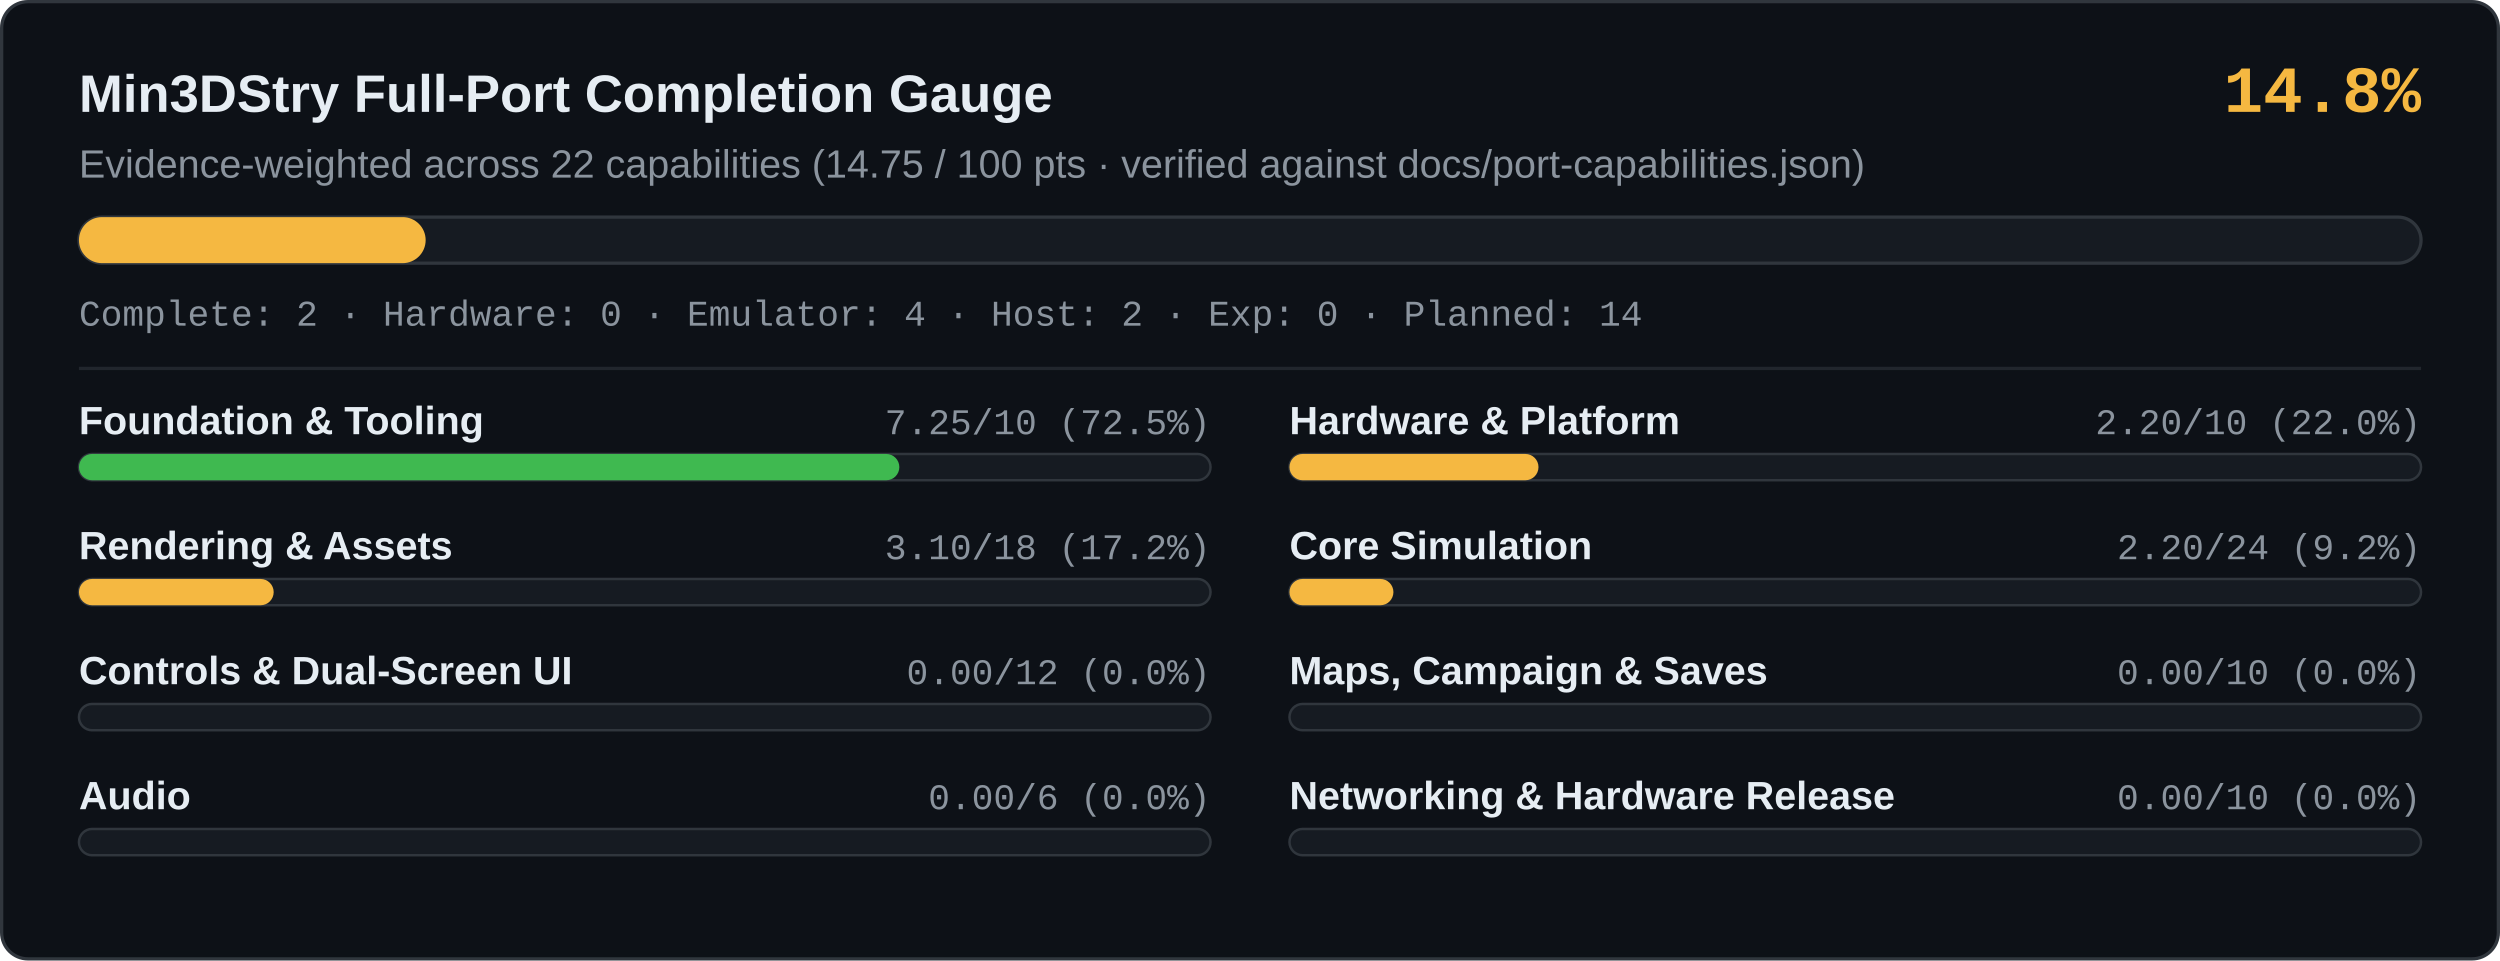
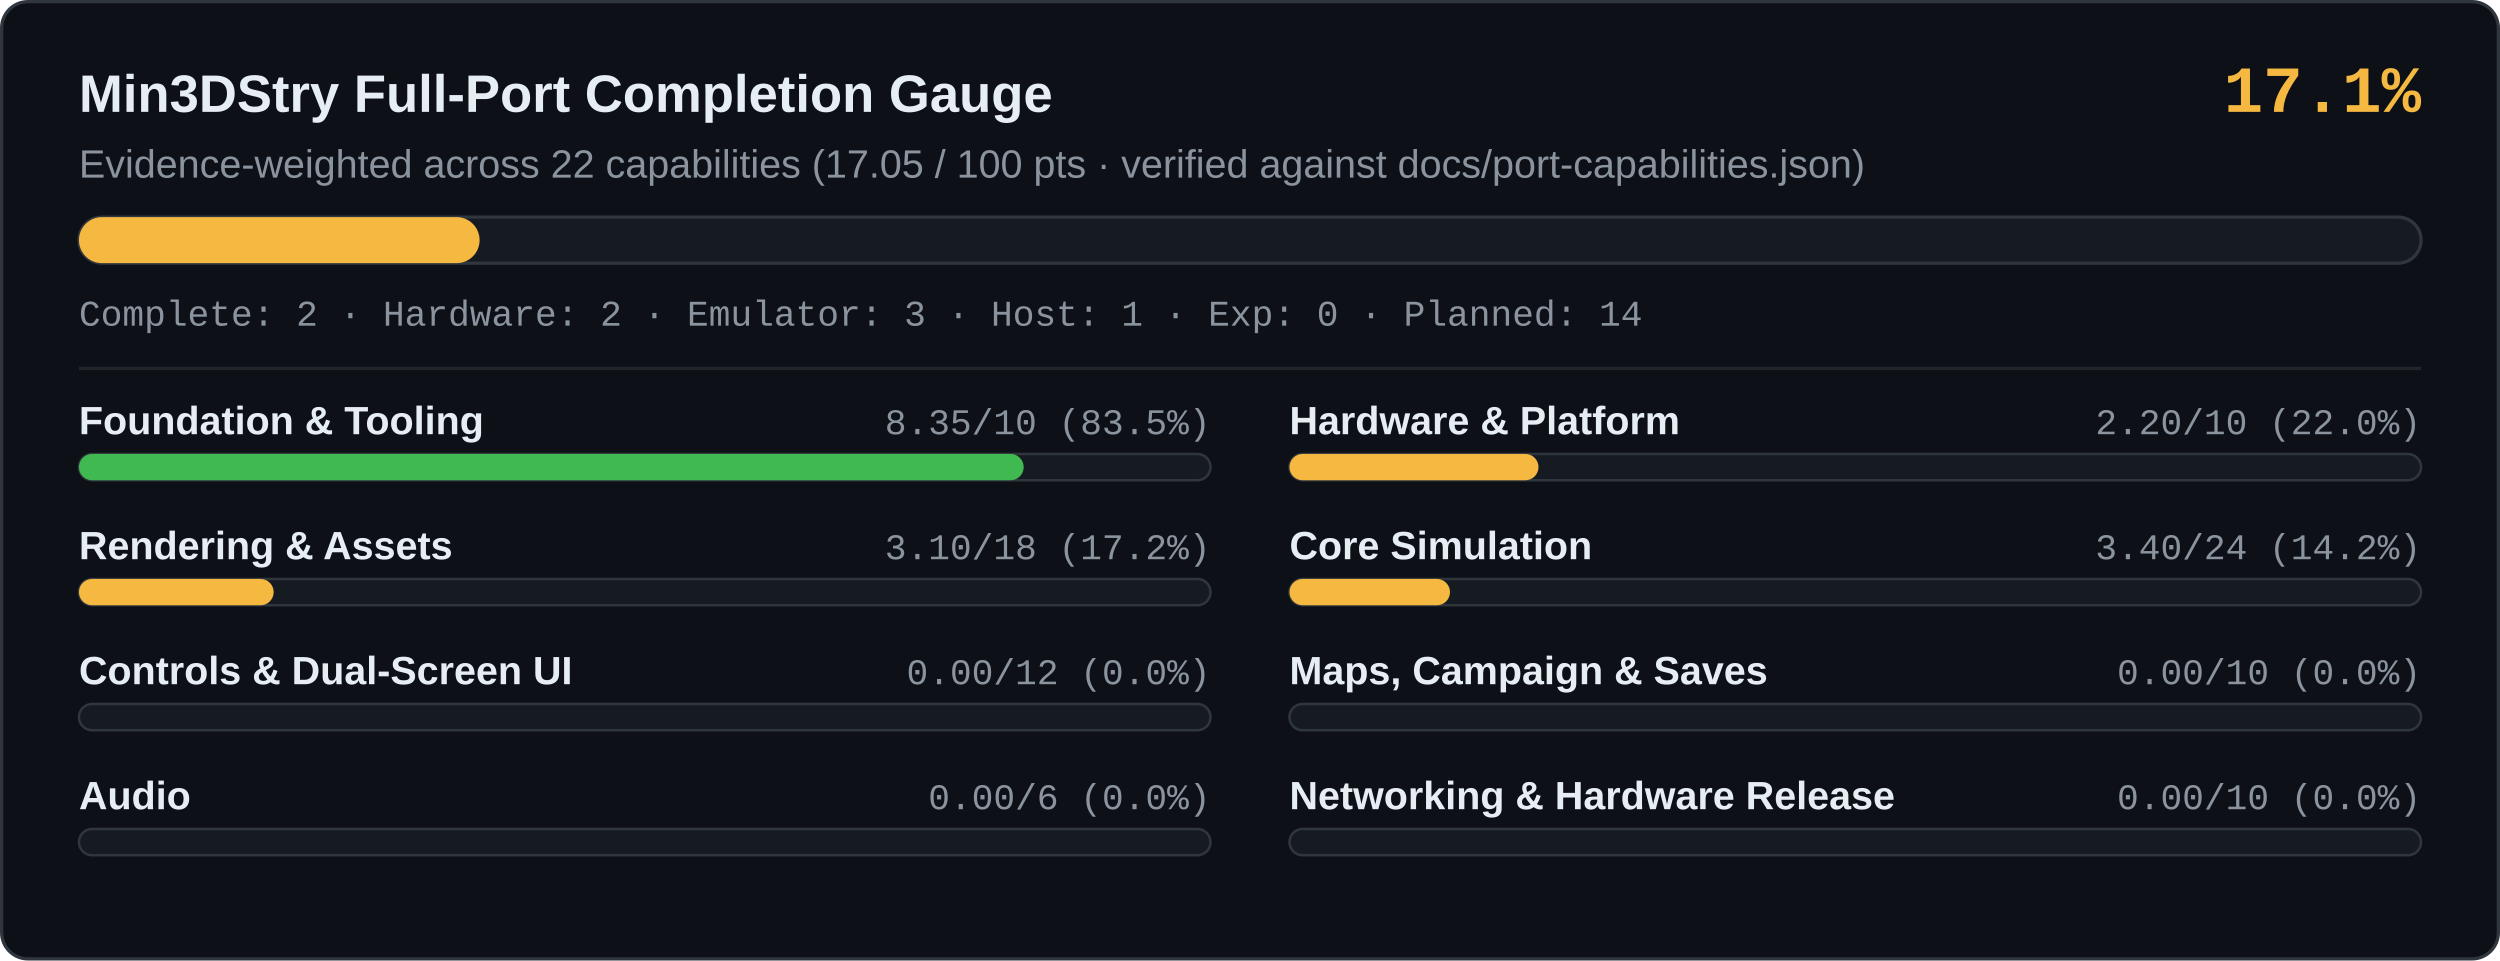
- <svg xmlns="http://www.w3.org/2000/svg" width="760" height="292" viewBox="0 0 760 292" role="img" aria-label="Min3DStry Port Completion 14.8%">
+ <svg xmlns="http://www.w3.org/2000/svg" width="760" height="292" viewBox="0 0 760 292" role="img" aria-label="Min3DStry Port Completion 17.1%">
  <rect x="0.5" y="0.5" width="759" height="291" rx="8" fill="#0d1117" stroke="#30363d" />
  <text x="24" y="34" fill="#e6edf3" font-family="Segoe UI, Ubuntu, Arial, sans-serif" font-size="16" font-weight="700">Min3DStry Full-Port Completion Gauge</text>
-   <text x="736" y="34" text-anchor="end" fill="#f5b841" font-family="Consolas, Liberation Mono, monospace" font-size="20" font-weight="700">14.8%</text>
-   <text x="24" y="54" fill="#8b949e" font-family="Segoe UI, Ubuntu, Arial, sans-serif" font-size="12">Evidence-weighted across 22 capabilities (14.75 / 100 pts · verified against docs/port-capabilities.json)</text>
+   <text x="736" y="34" text-anchor="end" fill="#f5b841" font-family="Consolas, Liberation Mono, monospace" font-size="20" font-weight="700">17.1%</text>
+   <text x="24" y="54" fill="#8b949e" font-family="Segoe UI, Ubuntu, Arial, sans-serif" font-size="12">Evidence-weighted across 22 capabilities (17.05 / 100 pts · verified against docs/port-capabilities.json)</text>
  <rect x="24" y="66" width="712" height="14" rx="7" fill="#161b22" stroke="#30363d" />
-   <rect x="24" y="66" width="105.4" height="14" rx="7" fill="#f5b841" />
-   <text x="24" y="99" fill="#8b949e" font-family="Consolas, Liberation Mono, monospace" font-size="11">Complete: 2  ·  Hardware: 0  ·  Emulator: 4  ·  Host: 2  ·  Exp: 0  ·  Planned: 14</text>
+   <rect x="24" y="66" width="121.8" height="14" rx="7" fill="#f5b841" />
+   <text x="24" y="99" fill="#8b949e" font-family="Consolas, Liberation Mono, monospace" font-size="11">Complete: 2  ·  Hardware: 2  ·  Emulator: 3  ·  Host: 1  ·  Exp: 0  ·  Planned: 14</text>
  <line x1="24" y1="112" x2="736" y2="112" stroke="#21262d" stroke-width="1" />
  <text x="24" y="132" fill="#e6edf3" font-family="Segoe UI, Ubuntu, Arial, sans-serif" font-size="12" font-weight="600">Foundation &amp; Tooling</text>
-   <text x="368" y="132" text-anchor="end" fill="#8b949e" font-family="Consolas, Liberation Mono, monospace" font-size="11">7.25/10 (72.5%)</text>
+   <text x="368" y="132" text-anchor="end" fill="#8b949e" font-family="Consolas, Liberation Mono, monospace" font-size="11">8.35/10 (83.5%)</text>
  <rect x="24" y="138" width="344" height="8" rx="4" fill="#161b22" stroke="#30363d" stroke-width="0.75" />
-   <rect x="24" y="138" width="249.4" height="8" rx="4" fill="#3fb950" />
+   <rect x="24" y="138" width="287.2" height="8" rx="4" fill="#3fb950" />
  <text x="392" y="132" fill="#e6edf3" font-family="Segoe UI, Ubuntu, Arial, sans-serif" font-size="12" font-weight="600">Hardware &amp; Platform</text>
  <text x="736" y="132" text-anchor="end" fill="#8b949e" font-family="Consolas, Liberation Mono, monospace" font-size="11">2.20/10 (22.0%)</text>
  <rect x="392" y="138" width="344" height="8" rx="4" fill="#161b22" stroke="#30363d" stroke-width="0.75" />
  <rect x="392" y="138" width="75.7" height="8" rx="4" fill="#f5b841" />
  <text x="24" y="170" fill="#e6edf3" font-family="Segoe UI, Ubuntu, Arial, sans-serif" font-size="12" font-weight="600">Rendering &amp; Assets</text>
  <text x="368" y="170" text-anchor="end" fill="#8b949e" font-family="Consolas, Liberation Mono, monospace" font-size="11">3.10/18 (17.2%)</text>
  <rect x="24" y="176" width="344" height="8" rx="4" fill="#161b22" stroke="#30363d" stroke-width="0.75" />
  <rect x="24" y="176" width="59.2" height="8" rx="4" fill="#f5b841" />
  <text x="392" y="170" fill="#e6edf3" font-family="Segoe UI, Ubuntu, Arial, sans-serif" font-size="12" font-weight="600">Core Simulation</text>
-   <text x="736" y="170" text-anchor="end" fill="#8b949e" font-family="Consolas, Liberation Mono, monospace" font-size="11">2.20/24 (9.2%)</text>
+   <text x="736" y="170" text-anchor="end" fill="#8b949e" font-family="Consolas, Liberation Mono, monospace" font-size="11">3.40/24 (14.2%)</text>
  <rect x="392" y="176" width="344" height="8" rx="4" fill="#161b22" stroke="#30363d" stroke-width="0.75" />
-   <rect x="392" y="176" width="31.6" height="8" rx="4" fill="#f5b841" />
+   <rect x="392" y="176" width="48.8" height="8" rx="4" fill="#f5b841" />
  <text x="24" y="208" fill="#e6edf3" font-family="Segoe UI, Ubuntu, Arial, sans-serif" font-size="12" font-weight="600">Controls &amp; Dual-Screen UI</text>
  <text x="368" y="208" text-anchor="end" fill="#8b949e" font-family="Consolas, Liberation Mono, monospace" font-size="11">0.00/12 (0.0%)</text>
  <rect x="24" y="214" width="344" height="8" rx="4" fill="#161b22" stroke="#30363d" stroke-width="0.75" />
  <text x="392" y="208" fill="#e6edf3" font-family="Segoe UI, Ubuntu, Arial, sans-serif" font-size="12" font-weight="600">Maps, Campaign &amp; Saves</text>
  <text x="736" y="208" text-anchor="end" fill="#8b949e" font-family="Consolas, Liberation Mono, monospace" font-size="11">0.00/10 (0.0%)</text>
  <rect x="392" y="214" width="344" height="8" rx="4" fill="#161b22" stroke="#30363d" stroke-width="0.75" />
  <text x="24" y="246" fill="#e6edf3" font-family="Segoe UI, Ubuntu, Arial, sans-serif" font-size="12" font-weight="600">Audio</text>
  <text x="368" y="246" text-anchor="end" fill="#8b949e" font-family="Consolas, Liberation Mono, monospace" font-size="11">0.00/6 (0.0%)</text>
  <rect x="24" y="252" width="344" height="8" rx="4" fill="#161b22" stroke="#30363d" stroke-width="0.75" />
  <text x="392" y="246" fill="#e6edf3" font-family="Segoe UI, Ubuntu, Arial, sans-serif" font-size="12" font-weight="600">Networking &amp; Hardware Release</text>
  <text x="736" y="246" text-anchor="end" fill="#8b949e" font-family="Consolas, Liberation Mono, monospace" font-size="11">0.00/10 (0.0%)</text>
  <rect x="392" y="252" width="344" height="8" rx="4" fill="#161b22" stroke="#30363d" stroke-width="0.75" />
</svg>
